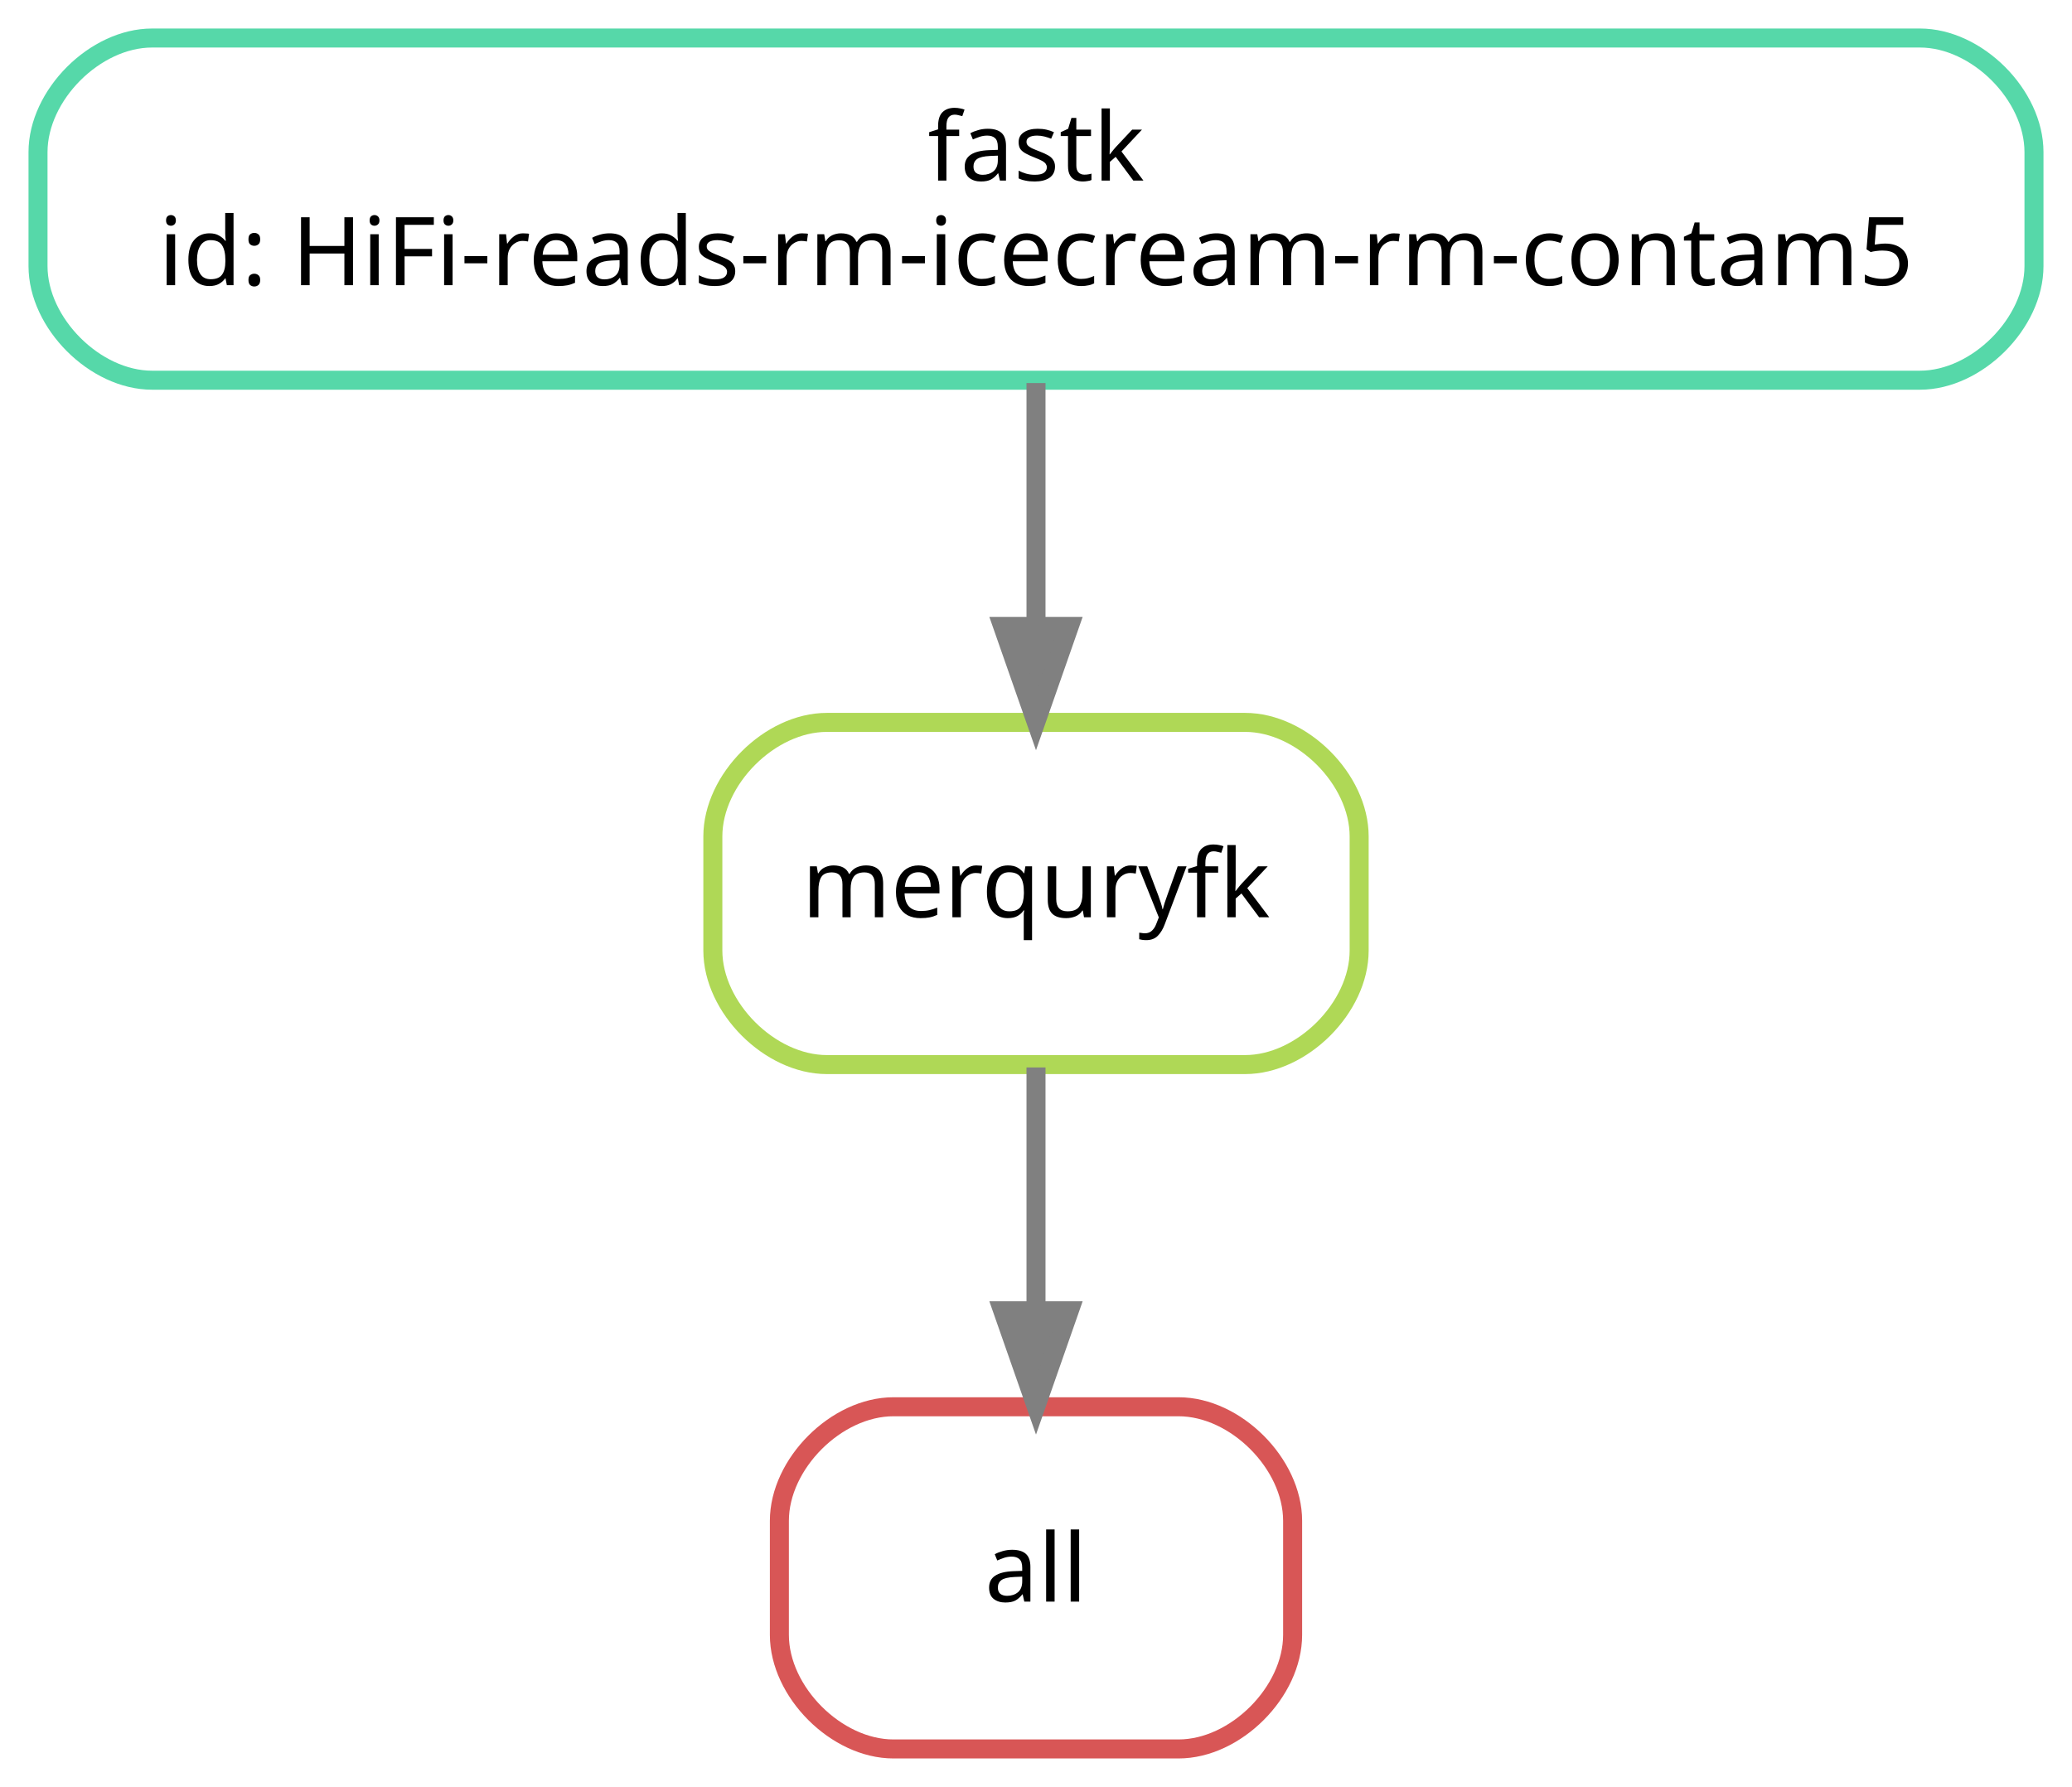
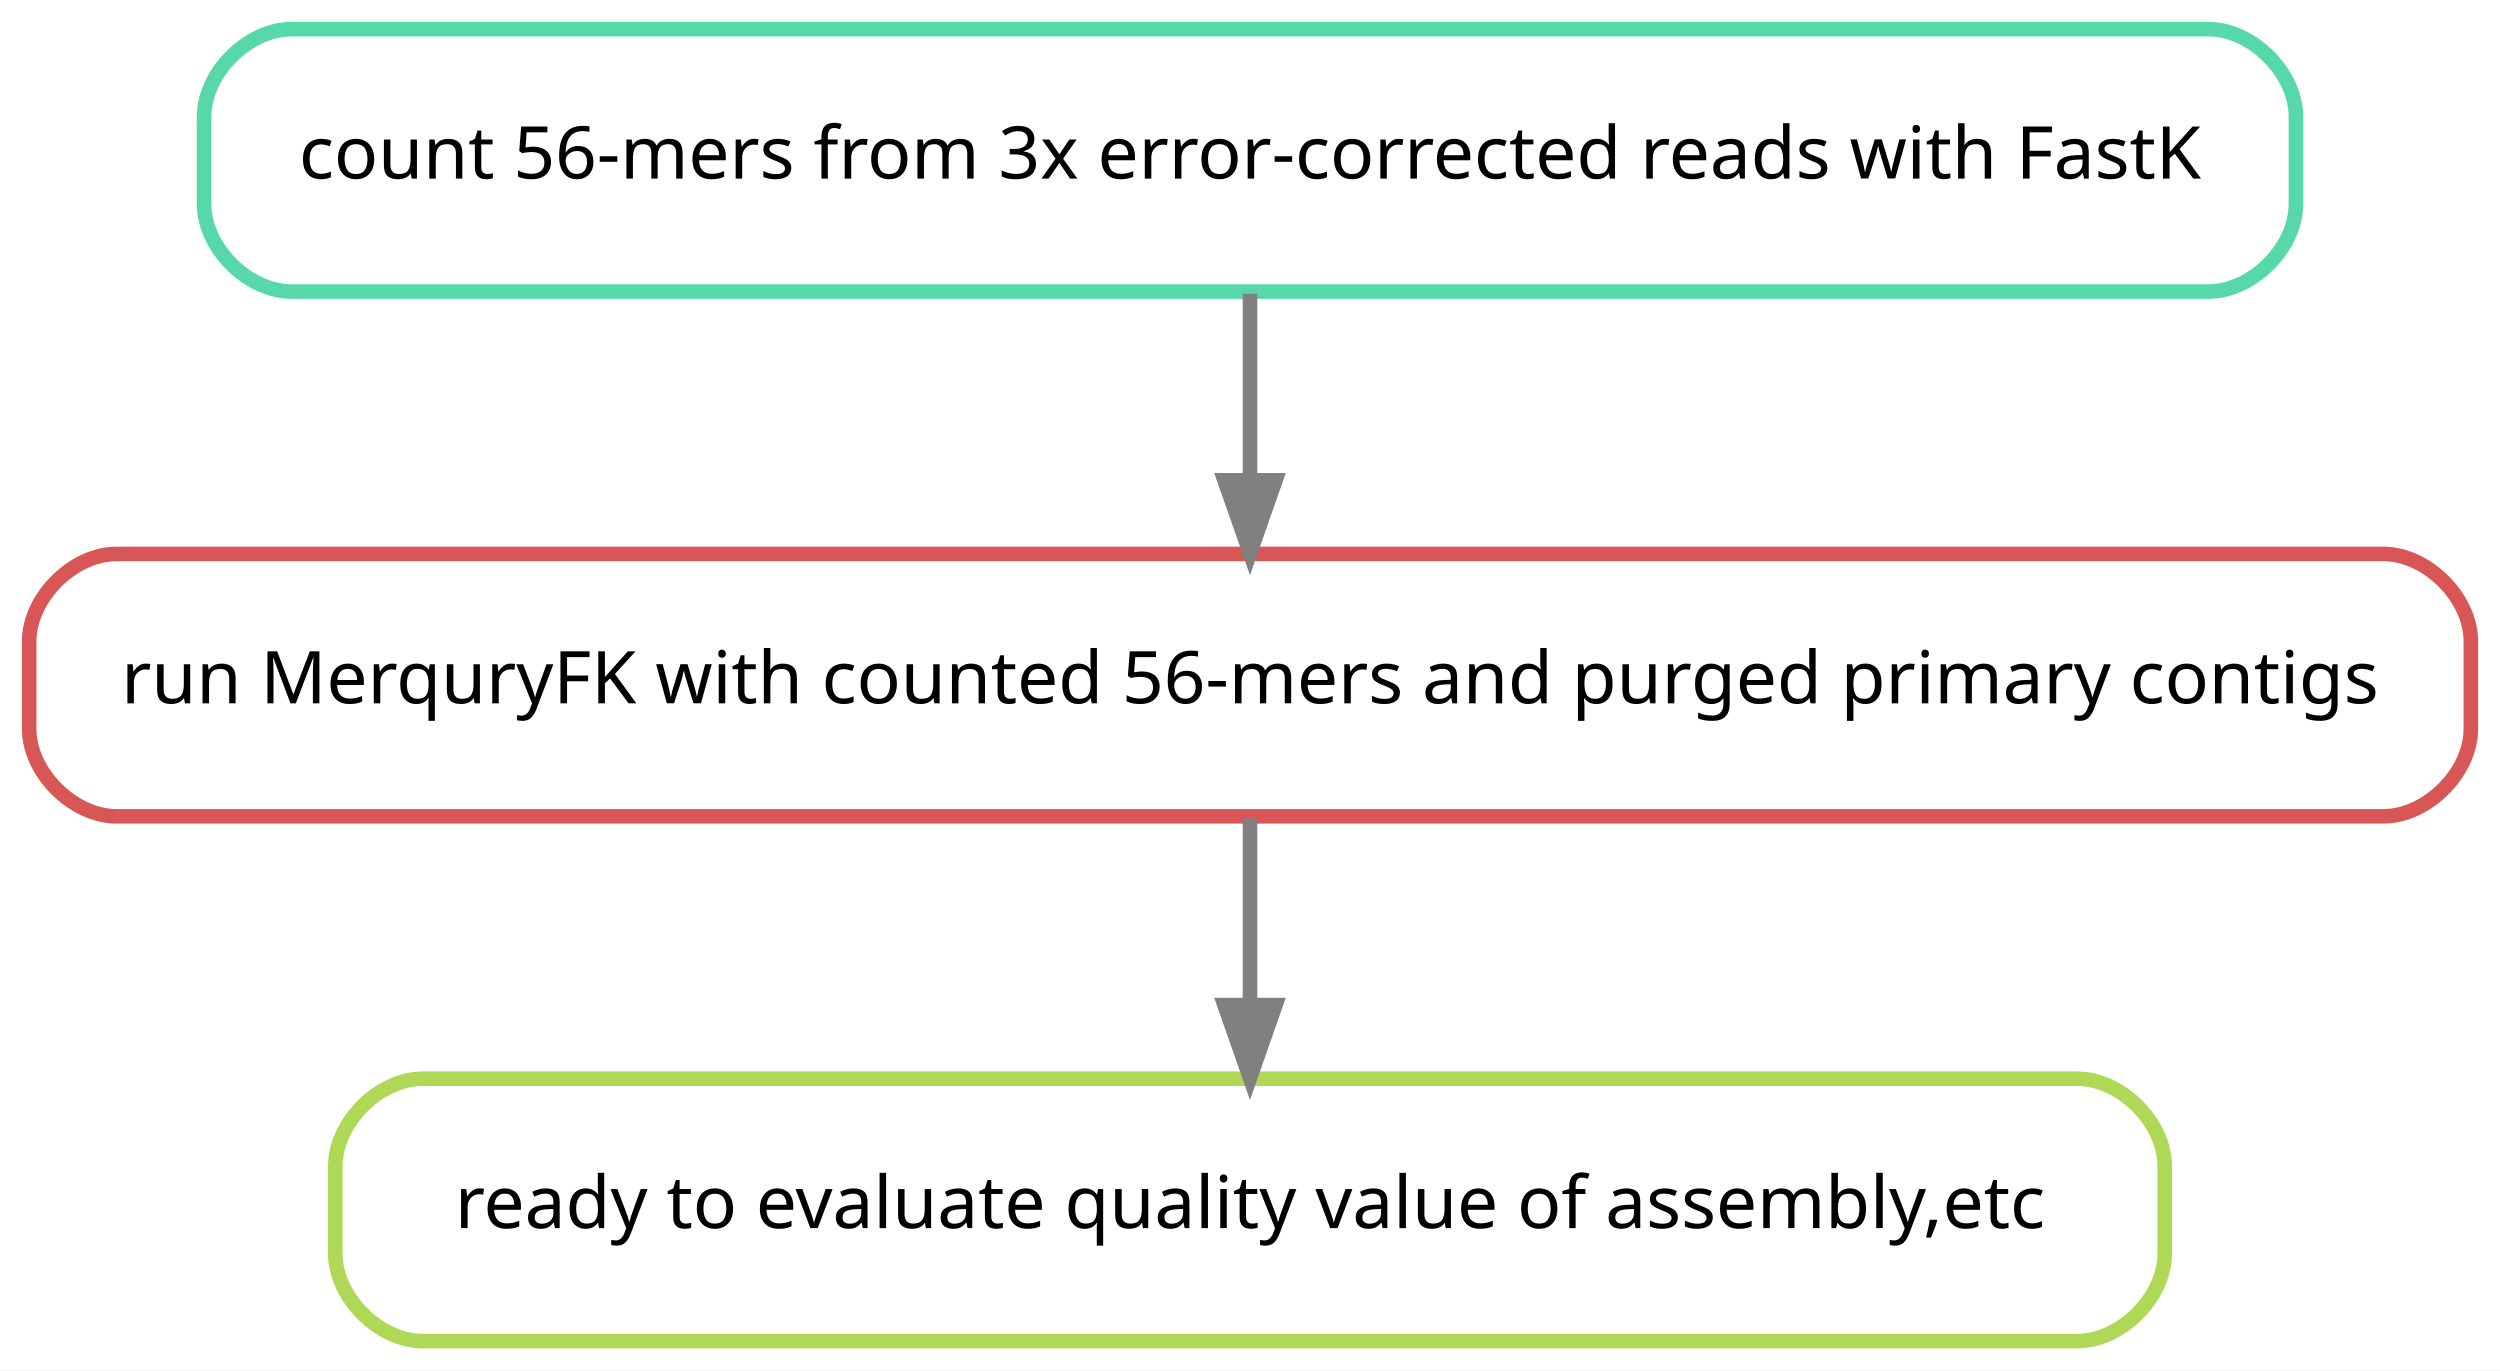
- <svg xmlns="http://www.w3.org/2000/svg" width="218pt" height="188pt" viewBox="0.00 0.00 218.00 188.00">
+ <svg xmlns="http://www.w3.org/2000/svg" width="343pt" height="188pt" viewBox="0.00 0.00 343.00 188.00">
  <g id="graph0" class="graph" transform="scale(1 1) rotate(0) translate(4 184)">
-     <polygon fill="white" stroke="transparent" points="-4,4 -4,-184 214,-184 214,4 -4,4" />
+     <polygon fill="white" stroke="transparent" points="-4,4 -4,-184 339,-184 339,4 -4,4" />
    <g id="node1" class="node">
-       <path fill="none" stroke="#d85656" stroke-width="2" d="M120,-36C120,-36 90,-36 90,-36 84,-36 78,-30 78,-24 78,-24 78,-12 78,-12 78,-6 84,0 90,0 90,0 120,0 120,0 126,0 132,-6 132,-12 132,-12 132,-24 132,-24 132,-30 126,-36 120,-36" />
-       <text text-anchor="middle" x="105" y="-15.5" font-family="sans" font-size="10.00">all</text>
+       <path fill="none" stroke="#afd856" stroke-width="2" d="M281,-36C281,-36 54,-36 54,-36 48,-36 42,-30 42,-24 42,-24 42,-12 42,-12 42,-6 48,0 54,0 54,0 281,0 281,0 287,0 293,-6 293,-12 293,-12 293,-24 293,-24 293,-30 287,-36 281,-36" />
+       <text text-anchor="middle" x="167.5" y="-15.5" font-family="sans" font-size="10.00">ready to evaluate quality value of assembly,etc</text>
    </g>
    <g id="node2" class="node">
-       <path fill="none" stroke="#afd856" stroke-width="2" d="M127,-108C127,-108 83,-108 83,-108 77,-108 71,-102 71,-96 71,-96 71,-84 71,-84 71,-78 77,-72 83,-72 83,-72 127,-72 127,-72 133,-72 139,-78 139,-84 139,-84 139,-96 139,-96 139,-102 133,-108 127,-108" />
-       <text text-anchor="middle" x="105" y="-87.5" font-family="sans" font-size="10.00">merquryfk</text>
+       <path fill="none" stroke="#d85656" stroke-width="2" d="M323,-108C323,-108 12,-108 12,-108 6,-108 0,-102 0,-96 0,-96 0,-84 0,-84 0,-78 6,-72 12,-72 12,-72 323,-72 323,-72 329,-72 335,-78 335,-84 335,-84 335,-96 335,-96 335,-102 329,-108 323,-108" />
+       <text text-anchor="middle" x="167.5" y="-87.5" font-family="sans" font-size="10.00">run MerquryFK with counted 56-mers and purged primary contigs</text>
    </g>
    <g id="edge1" class="edge">
-       <path fill="none" stroke="grey" stroke-width="2" d="M105,-71.7C105,-63.98 105,-54.71 105,-46.11" />
-       <polygon fill="grey" stroke="grey" stroke-width="2" points="108.5,-46.1 105,-36.1 101.5,-46.1 108.5,-46.1" />
+       <path fill="none" stroke="grey" stroke-width="2" d="M167.5,-71.7C167.5,-63.98 167.5,-54.71 167.5,-46.11" />
+       <polygon fill="grey" stroke="grey" stroke-width="2" points="171,-46.1 167.5,-36.1 164,-46.1 171,-46.1" />
    </g>
    <g id="node3" class="node">
-       <path fill="none" stroke="#56d8a9" stroke-width="2" d="M198,-180C198,-180 12,-180 12,-180 6,-180 0,-174 0,-168 0,-168 0,-156 0,-156 0,-150 6,-144 12,-144 12,-144 198,-144 198,-144 204,-144 210,-150 210,-156 210,-156 210,-168 210,-168 210,-174 204,-180 198,-180" />
-       <text text-anchor="middle" x="105" y="-165" font-family="sans" font-size="10.00">fastk</text>
-       <text text-anchor="middle" x="105" y="-154" font-family="sans" font-size="10.00">id: HiFi-reads-rm-icecream-rm-contam5</text>
+       <path fill="none" stroke="#56d8a9" stroke-width="2" d="M299,-180C299,-180 36,-180 36,-180 30,-180 24,-174 24,-168 24,-168 24,-156 24,-156 24,-150 30,-144 36,-144 36,-144 299,-144 299,-144 305,-144 311,-150 311,-156 311,-156 311,-168 311,-168 311,-174 305,-180 299,-180" />
+       <text text-anchor="middle" x="167.5" y="-159.5" font-family="sans" font-size="10.00">count 56-mers from 3x error-corrected reads with FastK</text>
    </g>
    <g id="edge2" class="edge">
-       <path fill="none" stroke="grey" stroke-width="2" d="M105,-143.7C105,-135.98 105,-126.71 105,-118.11" />
-       <polygon fill="grey" stroke="grey" stroke-width="2" points="108.5,-118.1 105,-108.1 101.5,-118.1 108.5,-118.1" />
+       <path fill="none" stroke="grey" stroke-width="2" d="M167.5,-143.7C167.5,-135.98 167.5,-126.71 167.5,-118.11" />
+       <polygon fill="grey" stroke="grey" stroke-width="2" points="171,-118.1 167.5,-108.1 164,-118.1 171,-118.1" />
    </g>
  </g>
</svg>
